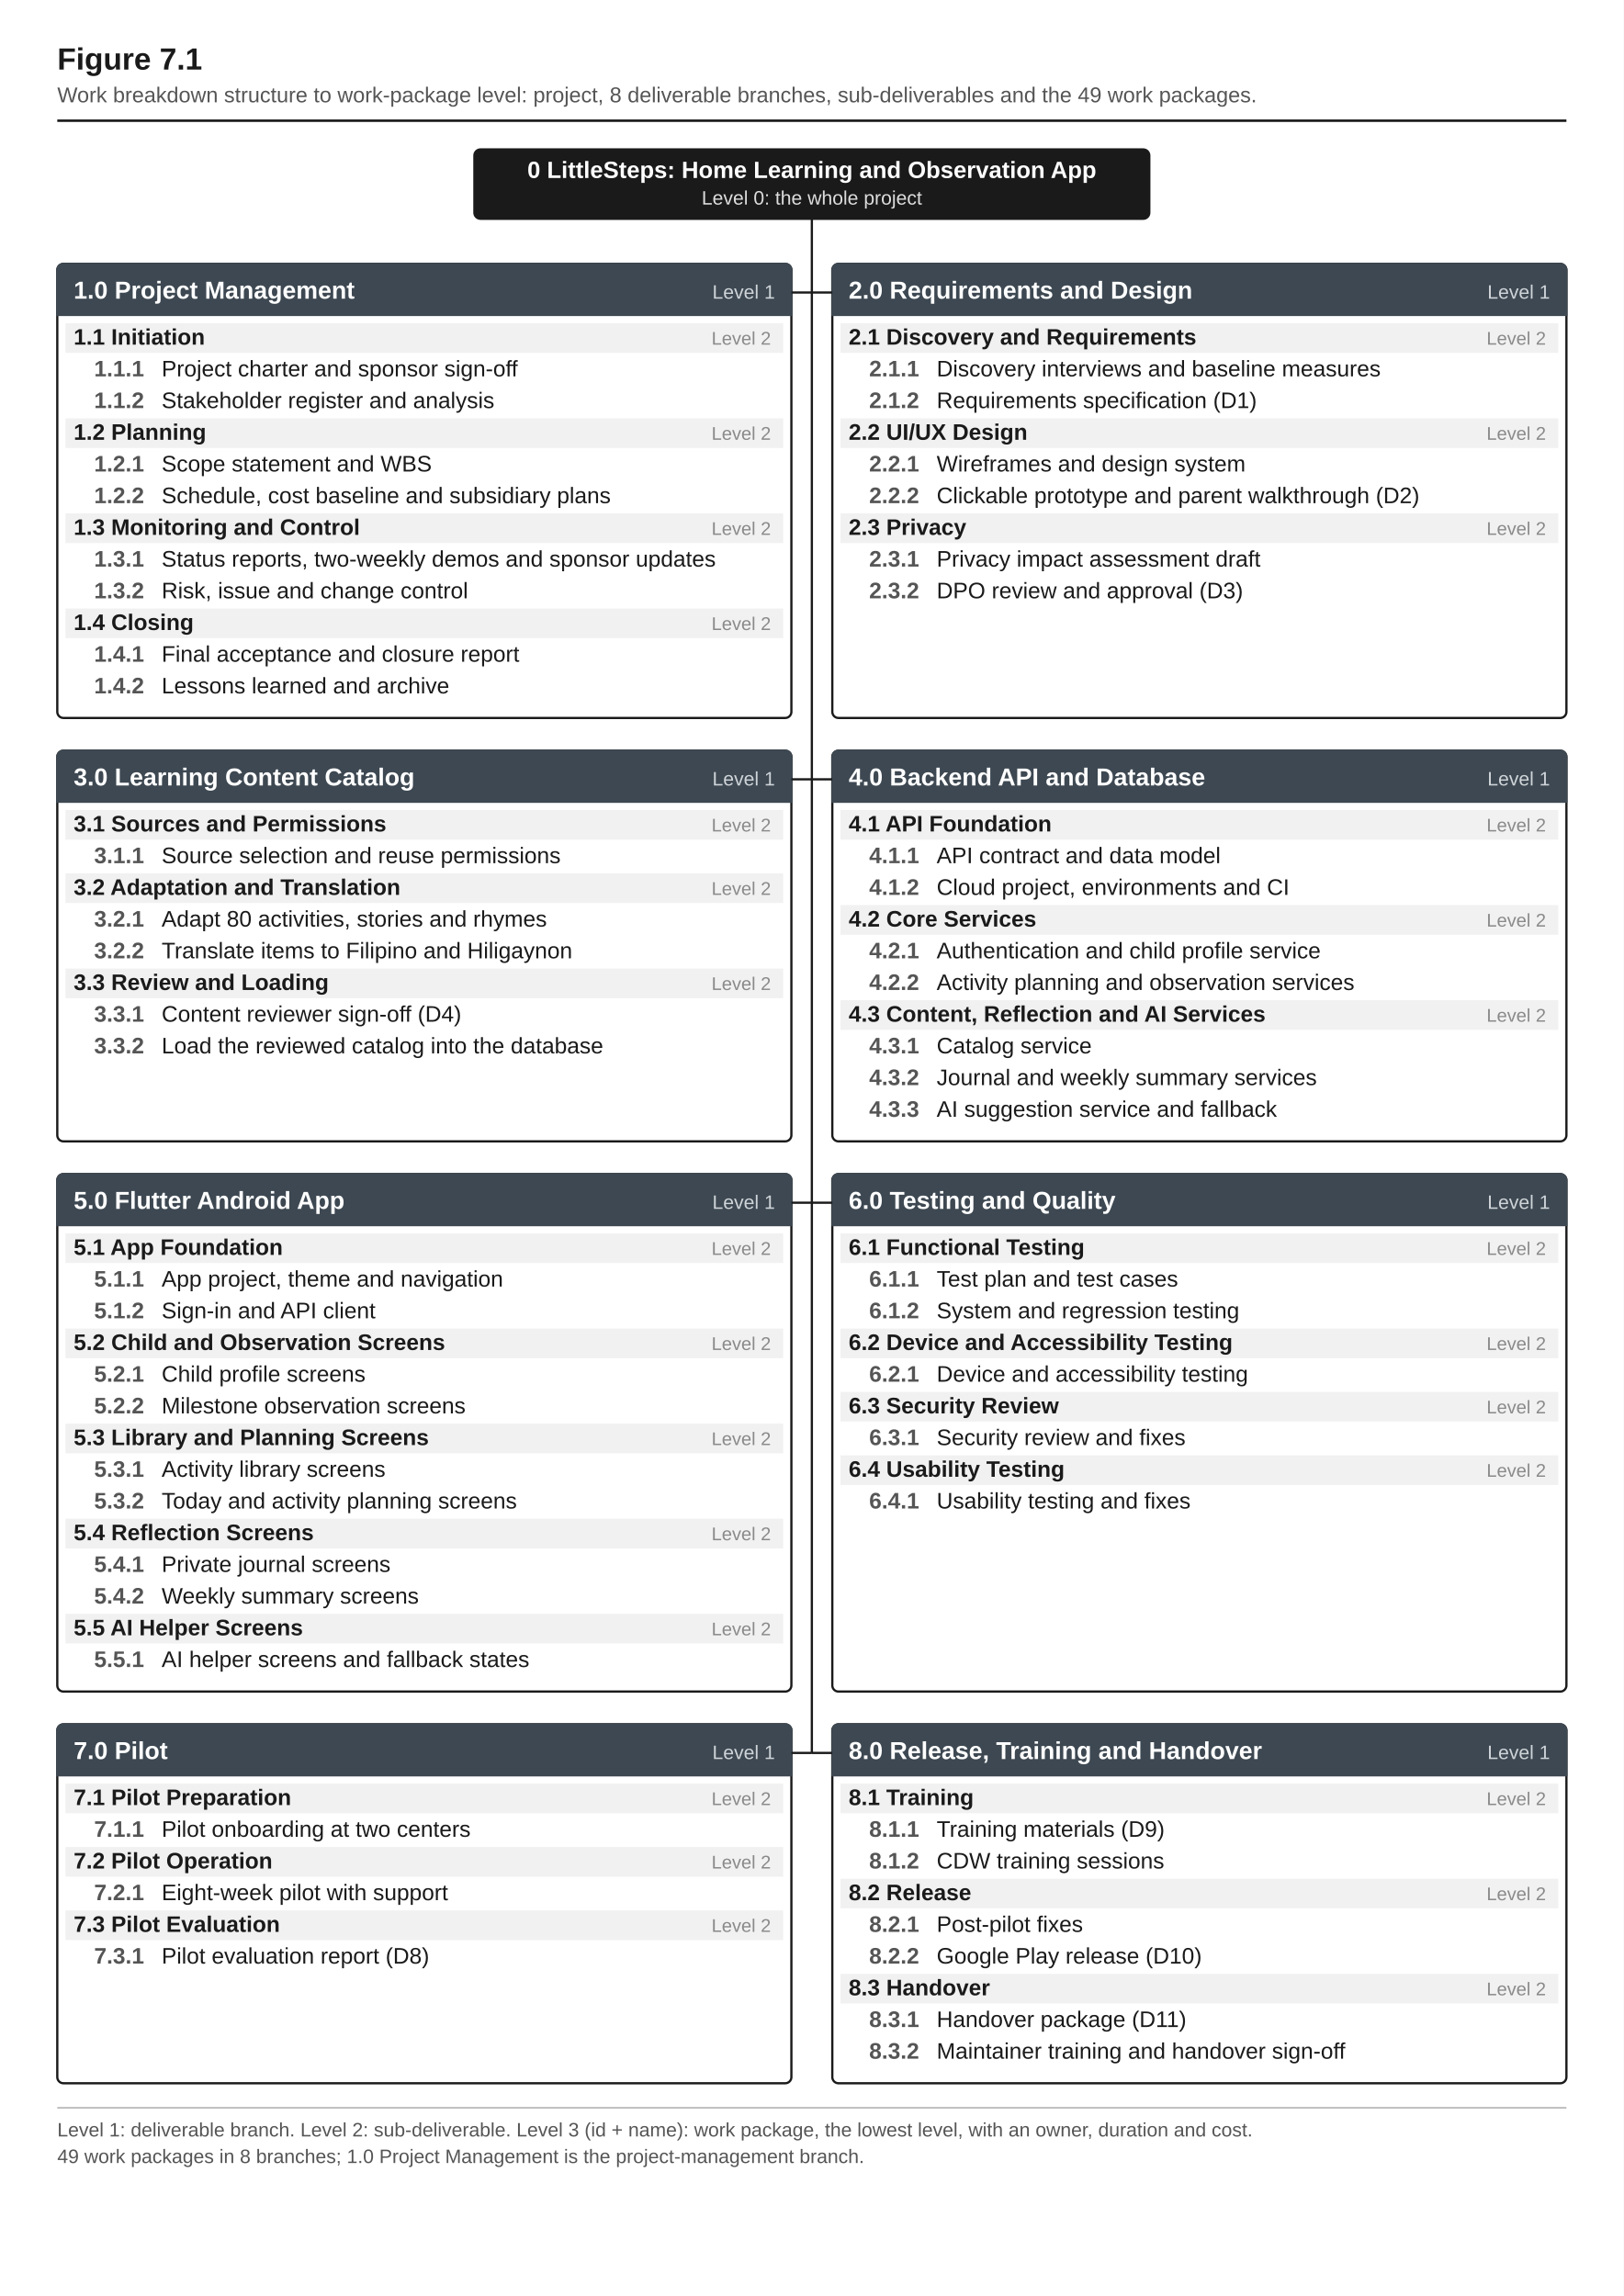
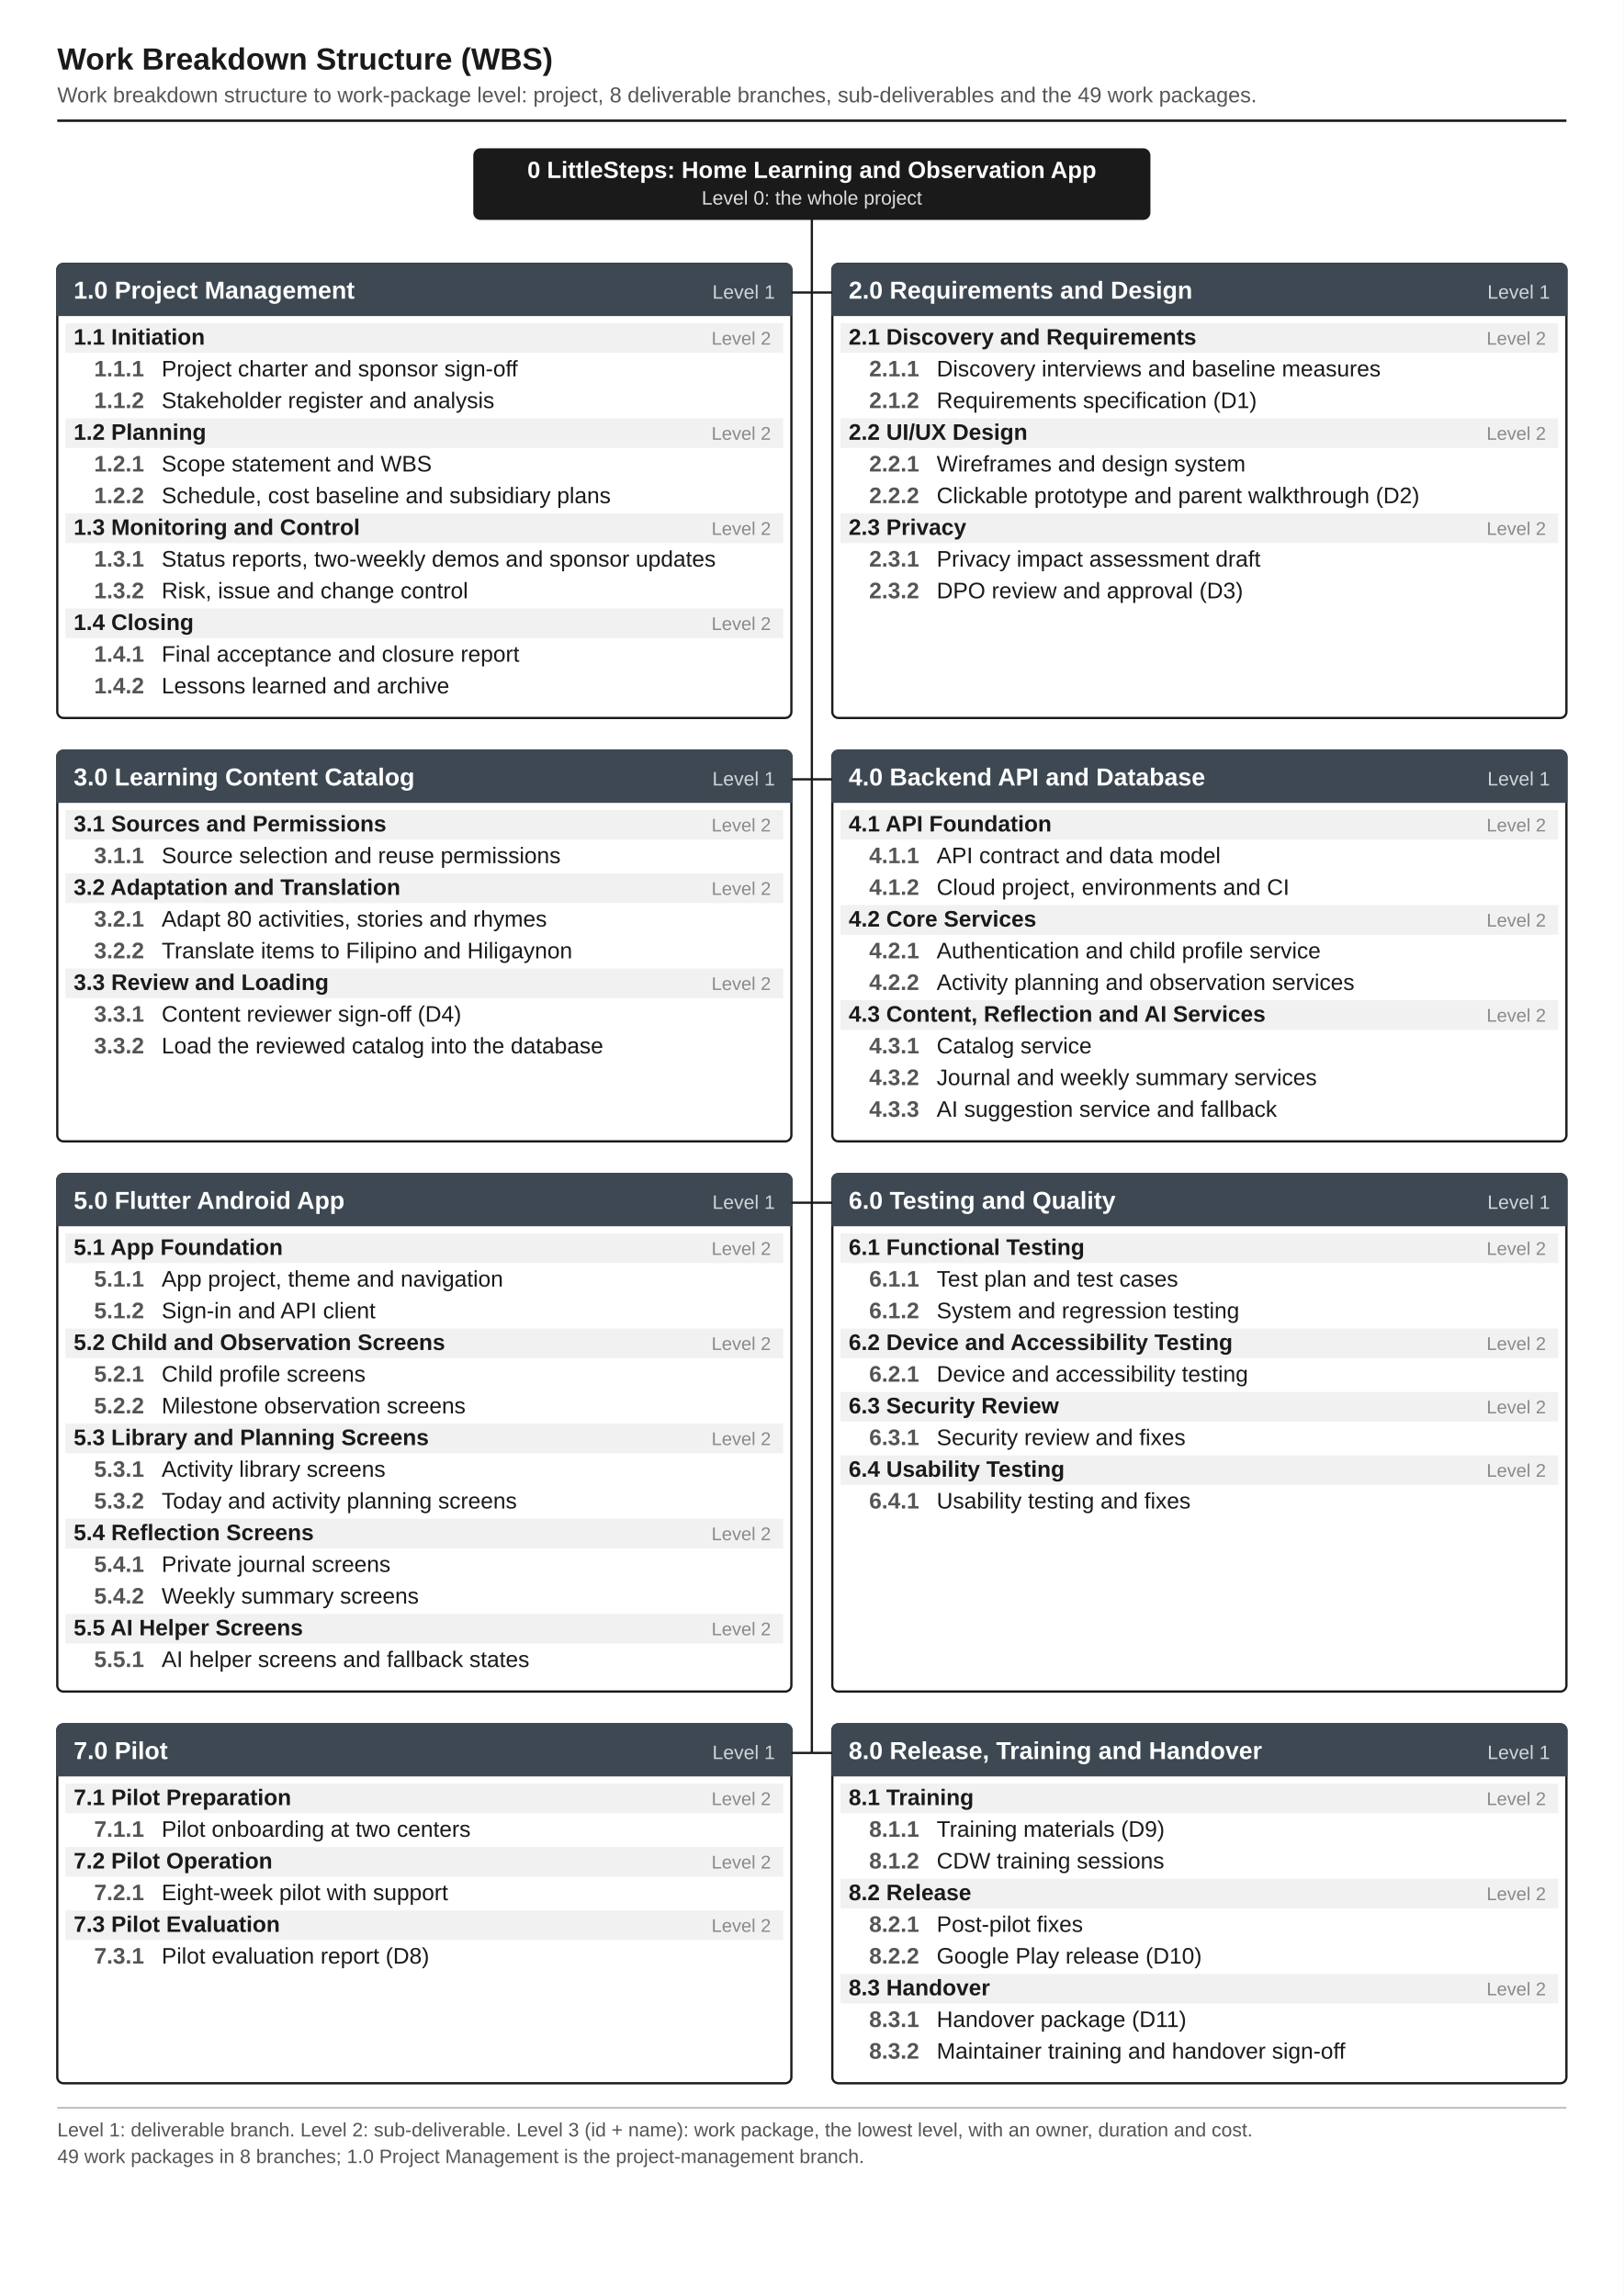
<svg xmlns="http://www.w3.org/2000/svg" width="210.0mm" height="297.0mm" viewBox="0 0 793.70 1122.50" font-family="Arial, &quot;Liberation Sans&quot;, &quot;Nimbus Sans&quot;, &quot;Helvetica Neue&quot;, Helvetica, &quot;DejaVu Sans&quot;, sans-serif">
  <rect width="793.70" height="1122.50" fill="#ffffff" />
-   <text x="28.00" y="34.00" font-size="15" fill="#1a1a1a" text-anchor="start" font-weight="700">Figure 7.1</text>
+   <text x="28.00" y="34.00" font-size="15" fill="#1a1a1a" text-anchor="start" font-weight="700">Work Breakdown Structure (WBS)</text>
  <text x="28.00" y="50.00" font-size="10.5" fill="#555555" text-anchor="start">Work breakdown structure to work-package level: project, 8 deliverable branches, sub-deliverables and the 49 work packages.</text>
  <line x1="28.00" y1="59.00" x2="765.70" y2="59.00" stroke="#1a1a1a" stroke-width="1.2" />
  <rect x="231.85" y="73.00" width="330.00" height="34.00" rx="3" fill="#1a1a1a" stroke="#1a1a1a" stroke-width="1" />
  <text x="396.85" y="87.00" font-size="11.5" fill="#ffffff" text-anchor="middle" font-weight="700">0  LittleSteps: Home Learning and Observation App</text>
  <text x="396.85" y="100.00" font-size="9.5" fill="#dddddd" text-anchor="middle">Level 0: the whole project</text>
  <rect x="28.00" y="129.00" width="358.85" height="222.00" rx="3" fill="#ffffff" stroke="#1a1a1a" stroke-width="1.1" />
  <path d="M28.0,154.0 V132.0 a3,3 0 0 1 3,-3 H383.9 a3,3 0 0 1 3,3 V154.0 Z" fill="#3d4852" stroke="#3d4852" stroke-width="1" />
  <text x="36.00" y="146.00" font-size="12" fill="#ffffff" text-anchor="start" font-weight="700">1.0 Project Management</text>
  <text x="378.85" y="146.00" font-size="9.5" fill="#cfd4d8" text-anchor="end">Level 1</text>
  <rect x="32.00" y="158.00" width="350.85" height="14.50" rx="0" fill="#f1f1f1" stroke="none" stroke-width="1" />
  <text x="36.00" y="168.50" font-size="11" fill="#1a1a1a" text-anchor="start" font-weight="700">1.1  Initiation</text>
  <text x="376.85" y="168.50" font-size="9" fill="#8a8a8a" text-anchor="end">Level 2</text>
  <text x="46.00" y="184.00" font-size="11" fill="#555555" text-anchor="start" font-weight="700">1.1.1</text>
  <text x="79.00" y="184.00" font-size="11" fill="#1a1a1a" text-anchor="start">Project charter and sponsor sign-off</text>
  <text x="46.00" y="199.50" font-size="11" fill="#555555" text-anchor="start" font-weight="700">1.1.2</text>
  <text x="79.00" y="199.50" font-size="11" fill="#1a1a1a" text-anchor="start">Stakeholder register and analysis</text>
  <rect x="32.00" y="204.50" width="350.85" height="14.50" rx="0" fill="#f1f1f1" stroke="none" stroke-width="1" />
  <text x="36.00" y="215.00" font-size="11" fill="#1a1a1a" text-anchor="start" font-weight="700">1.2  Planning</text>
  <text x="376.85" y="215.00" font-size="9" fill="#8a8a8a" text-anchor="end">Level 2</text>
  <text x="46.00" y="230.50" font-size="11" fill="#555555" text-anchor="start" font-weight="700">1.2.1</text>
  <text x="79.00" y="230.50" font-size="11" fill="#1a1a1a" text-anchor="start">Scope statement and WBS</text>
  <text x="46.00" y="246.00" font-size="11" fill="#555555" text-anchor="start" font-weight="700">1.2.2</text>
  <text x="79.00" y="246.00" font-size="11" fill="#1a1a1a" text-anchor="start">Schedule, cost baseline and subsidiary plans</text>
  <rect x="32.00" y="251.00" width="350.85" height="14.50" rx="0" fill="#f1f1f1" stroke="none" stroke-width="1" />
  <text x="36.00" y="261.50" font-size="11" fill="#1a1a1a" text-anchor="start" font-weight="700">1.3  Monitoring and Control</text>
  <text x="376.85" y="261.50" font-size="9" fill="#8a8a8a" text-anchor="end">Level 2</text>
  <text x="46.00" y="277.00" font-size="11" fill="#555555" text-anchor="start" font-weight="700">1.3.1</text>
  <text x="79.00" y="277.00" font-size="11" fill="#1a1a1a" text-anchor="start">Status reports, two-weekly demos and sponsor updates</text>
  <text x="46.00" y="292.50" font-size="11" fill="#555555" text-anchor="start" font-weight="700">1.3.2</text>
  <text x="79.00" y="292.50" font-size="11" fill="#1a1a1a" text-anchor="start">Risk, issue and change control</text>
  <rect x="32.00" y="297.50" width="350.85" height="14.50" rx="0" fill="#f1f1f1" stroke="none" stroke-width="1" />
  <text x="36.00" y="308.00" font-size="11" fill="#1a1a1a" text-anchor="start" font-weight="700">1.4  Closing</text>
  <text x="376.85" y="308.00" font-size="9" fill="#8a8a8a" text-anchor="end">Level 2</text>
  <text x="46.00" y="323.50" font-size="11" fill="#555555" text-anchor="start" font-weight="700">1.4.1</text>
  <text x="79.00" y="323.50" font-size="11" fill="#1a1a1a" text-anchor="start">Final acceptance and closure report</text>
  <text x="46.00" y="339.00" font-size="11" fill="#555555" text-anchor="start" font-weight="700">1.4.2</text>
  <text x="79.00" y="339.00" font-size="11" fill="#1a1a1a" text-anchor="start">Lessons learned and archive</text>
  <line x1="396.85" y1="143.00" x2="386.85" y2="143.00" stroke="#1a1a1a" stroke-width="1.1" />
  <rect x="406.85" y="129.00" width="358.85" height="222.00" rx="3" fill="#ffffff" stroke="#1a1a1a" stroke-width="1.1" />
  <path d="M406.9,154.0 V132.0 a3,3 0 0 1 3,-3 H762.7 a3,3 0 0 1 3,3 V154.0 Z" fill="#3d4852" stroke="#3d4852" stroke-width="1" />
  <text x="414.85" y="146.00" font-size="12" fill="#ffffff" text-anchor="start" font-weight="700">2.0 Requirements and Design</text>
  <text x="757.70" y="146.00" font-size="9.5" fill="#cfd4d8" text-anchor="end">Level 1</text>
  <rect x="410.85" y="158.00" width="350.85" height="14.50" rx="0" fill="#f1f1f1" stroke="none" stroke-width="1" />
  <text x="414.85" y="168.50" font-size="11" fill="#1a1a1a" text-anchor="start" font-weight="700">2.1  Discovery and Requirements</text>
  <text x="755.70" y="168.50" font-size="9" fill="#8a8a8a" text-anchor="end">Level 2</text>
  <text x="424.85" y="184.00" font-size="11" fill="#555555" text-anchor="start" font-weight="700">2.1.1</text>
  <text x="457.85" y="184.00" font-size="11" fill="#1a1a1a" text-anchor="start">Discovery interviews and baseline measures</text>
  <text x="424.85" y="199.50" font-size="11" fill="#555555" text-anchor="start" font-weight="700">2.1.2</text>
  <text x="457.85" y="199.50" font-size="11" fill="#1a1a1a" text-anchor="start">Requirements specification (D1)</text>
  <rect x="410.85" y="204.50" width="350.85" height="14.50" rx="0" fill="#f1f1f1" stroke="none" stroke-width="1" />
  <text x="414.85" y="215.00" font-size="11" fill="#1a1a1a" text-anchor="start" font-weight="700">2.2  UI/UX Design</text>
  <text x="755.70" y="215.00" font-size="9" fill="#8a8a8a" text-anchor="end">Level 2</text>
  <text x="424.85" y="230.50" font-size="11" fill="#555555" text-anchor="start" font-weight="700">2.2.1</text>
  <text x="457.85" y="230.50" font-size="11" fill="#1a1a1a" text-anchor="start">Wireframes and design system</text>
  <text x="424.85" y="246.00" font-size="11" fill="#555555" text-anchor="start" font-weight="700">2.2.2</text>
  <text x="457.85" y="246.00" font-size="11" fill="#1a1a1a" text-anchor="start">Clickable prototype and parent walkthrough (D2)</text>
  <rect x="410.85" y="251.00" width="350.85" height="14.50" rx="0" fill="#f1f1f1" stroke="none" stroke-width="1" />
  <text x="414.85" y="261.50" font-size="11" fill="#1a1a1a" text-anchor="start" font-weight="700">2.3  Privacy</text>
  <text x="755.70" y="261.50" font-size="9" fill="#8a8a8a" text-anchor="end">Level 2</text>
  <text x="424.85" y="277.00" font-size="11" fill="#555555" text-anchor="start" font-weight="700">2.3.1</text>
  <text x="457.85" y="277.00" font-size="11" fill="#1a1a1a" text-anchor="start">Privacy impact assessment draft</text>
  <text x="424.85" y="292.50" font-size="11" fill="#555555" text-anchor="start" font-weight="700">2.3.2</text>
  <text x="457.85" y="292.50" font-size="11" fill="#1a1a1a" text-anchor="start">DPO review and approval (D3)</text>
  <line x1="396.85" y1="143.00" x2="406.85" y2="143.00" stroke="#1a1a1a" stroke-width="1.1" />
  <rect x="28.00" y="367.00" width="358.85" height="191.00" rx="3" fill="#ffffff" stroke="#1a1a1a" stroke-width="1.1" />
  <path d="M28.0,392.0 V370.0 a3,3 0 0 1 3,-3 H383.9 a3,3 0 0 1 3,3 V392.0 Z" fill="#3d4852" stroke="#3d4852" stroke-width="1" />
  <text x="36.00" y="384.00" font-size="12" fill="#ffffff" text-anchor="start" font-weight="700">3.0 Learning Content Catalog</text>
  <text x="378.85" y="384.00" font-size="9.5" fill="#cfd4d8" text-anchor="end">Level 1</text>
  <rect x="32.00" y="396.00" width="350.85" height="14.50" rx="0" fill="#f1f1f1" stroke="none" stroke-width="1" />
  <text x="36.00" y="406.50" font-size="11" fill="#1a1a1a" text-anchor="start" font-weight="700">3.1  Sources and Permissions</text>
  <text x="376.85" y="406.50" font-size="9" fill="#8a8a8a" text-anchor="end">Level 2</text>
  <text x="46.00" y="422.00" font-size="11" fill="#555555" text-anchor="start" font-weight="700">3.1.1</text>
  <text x="79.00" y="422.00" font-size="11" fill="#1a1a1a" text-anchor="start">Source selection and reuse permissions</text>
  <rect x="32.00" y="427.00" width="350.85" height="14.50" rx="0" fill="#f1f1f1" stroke="none" stroke-width="1" />
  <text x="36.00" y="437.50" font-size="11" fill="#1a1a1a" text-anchor="start" font-weight="700">3.2  Adaptation and Translation</text>
  <text x="376.85" y="437.50" font-size="9" fill="#8a8a8a" text-anchor="end">Level 2</text>
  <text x="46.00" y="453.00" font-size="11" fill="#555555" text-anchor="start" font-weight="700">3.2.1</text>
  <text x="79.00" y="453.00" font-size="11" fill="#1a1a1a" text-anchor="start">Adapt 80 activities, stories and rhymes</text>
  <text x="46.00" y="468.50" font-size="11" fill="#555555" text-anchor="start" font-weight="700">3.2.2</text>
  <text x="79.00" y="468.50" font-size="11" fill="#1a1a1a" text-anchor="start">Translate items to Filipino and Hiligaynon</text>
  <rect x="32.00" y="473.50" width="350.85" height="14.50" rx="0" fill="#f1f1f1" stroke="none" stroke-width="1" />
  <text x="36.00" y="484.00" font-size="11" fill="#1a1a1a" text-anchor="start" font-weight="700">3.3  Review and Loading</text>
  <text x="376.85" y="484.00" font-size="9" fill="#8a8a8a" text-anchor="end">Level 2</text>
  <text x="46.00" y="499.50" font-size="11" fill="#555555" text-anchor="start" font-weight="700">3.3.1</text>
  <text x="79.00" y="499.50" font-size="11" fill="#1a1a1a" text-anchor="start">Content reviewer sign-off (D4)</text>
  <text x="46.00" y="515.00" font-size="11" fill="#555555" text-anchor="start" font-weight="700">3.3.2</text>
  <text x="79.00" y="515.00" font-size="11" fill="#1a1a1a" text-anchor="start">Load the reviewed catalog into the database</text>
  <line x1="396.85" y1="381.00" x2="386.85" y2="381.00" stroke="#1a1a1a" stroke-width="1.1" />
  <rect x="406.85" y="367.00" width="358.85" height="191.00" rx="3" fill="#ffffff" stroke="#1a1a1a" stroke-width="1.1" />
  <path d="M406.9,392.0 V370.0 a3,3 0 0 1 3,-3 H762.7 a3,3 0 0 1 3,3 V392.0 Z" fill="#3d4852" stroke="#3d4852" stroke-width="1" />
  <text x="414.85" y="384.00" font-size="12" fill="#ffffff" text-anchor="start" font-weight="700">4.0 Backend API and Database</text>
  <text x="757.70" y="384.00" font-size="9.5" fill="#cfd4d8" text-anchor="end">Level 1</text>
  <rect x="410.85" y="396.00" width="350.85" height="14.50" rx="0" fill="#f1f1f1" stroke="none" stroke-width="1" />
  <text x="414.85" y="406.50" font-size="11" fill="#1a1a1a" text-anchor="start" font-weight="700">4.1  API Foundation</text>
  <text x="755.70" y="406.50" font-size="9" fill="#8a8a8a" text-anchor="end">Level 2</text>
  <text x="424.85" y="422.00" font-size="11" fill="#555555" text-anchor="start" font-weight="700">4.1.1</text>
  <text x="457.85" y="422.00" font-size="11" fill="#1a1a1a" text-anchor="start">API contract and data model</text>
  <text x="424.85" y="437.50" font-size="11" fill="#555555" text-anchor="start" font-weight="700">4.1.2</text>
  <text x="457.85" y="437.50" font-size="11" fill="#1a1a1a" text-anchor="start">Cloud project, environments and CI</text>
  <rect x="410.85" y="442.50" width="350.85" height="14.50" rx="0" fill="#f1f1f1" stroke="none" stroke-width="1" />
  <text x="414.85" y="453.00" font-size="11" fill="#1a1a1a" text-anchor="start" font-weight="700">4.2  Core Services</text>
  <text x="755.70" y="453.00" font-size="9" fill="#8a8a8a" text-anchor="end">Level 2</text>
  <text x="424.85" y="468.50" font-size="11" fill="#555555" text-anchor="start" font-weight="700">4.2.1</text>
  <text x="457.85" y="468.50" font-size="11" fill="#1a1a1a" text-anchor="start">Authentication and child profile service</text>
  <text x="424.85" y="484.00" font-size="11" fill="#555555" text-anchor="start" font-weight="700">4.2.2</text>
  <text x="457.85" y="484.00" font-size="11" fill="#1a1a1a" text-anchor="start">Activity planning and observation services</text>
  <rect x="410.85" y="489.00" width="350.85" height="14.50" rx="0" fill="#f1f1f1" stroke="none" stroke-width="1" />
  <text x="414.85" y="499.50" font-size="11" fill="#1a1a1a" text-anchor="start" font-weight="700">4.3  Content, Reflection and AI Services</text>
  <text x="755.70" y="499.50" font-size="9" fill="#8a8a8a" text-anchor="end">Level 2</text>
  <text x="424.85" y="515.00" font-size="11" fill="#555555" text-anchor="start" font-weight="700">4.3.1</text>
  <text x="457.85" y="515.00" font-size="11" fill="#1a1a1a" text-anchor="start">Catalog service</text>
  <text x="424.85" y="530.50" font-size="11" fill="#555555" text-anchor="start" font-weight="700">4.3.2</text>
  <text x="457.85" y="530.50" font-size="11" fill="#1a1a1a" text-anchor="start">Journal and weekly summary services</text>
  <text x="424.85" y="546.00" font-size="11" fill="#555555" text-anchor="start" font-weight="700">4.3.3</text>
  <text x="457.85" y="546.00" font-size="11" fill="#1a1a1a" text-anchor="start">AI suggestion service and fallback</text>
  <line x1="396.85" y1="381.00" x2="406.85" y2="381.00" stroke="#1a1a1a" stroke-width="1.1" />
  <rect x="28.00" y="574.00" width="358.85" height="253.00" rx="3" fill="#ffffff" stroke="#1a1a1a" stroke-width="1.1" />
  <path d="M28.0,599.0 V577.0 a3,3 0 0 1 3,-3 H383.9 a3,3 0 0 1 3,3 V599.0 Z" fill="#3d4852" stroke="#3d4852" stroke-width="1" />
  <text x="36.00" y="591.00" font-size="12" fill="#ffffff" text-anchor="start" font-weight="700">5.0 Flutter Android App</text>
  <text x="378.85" y="591.00" font-size="9.5" fill="#cfd4d8" text-anchor="end">Level 1</text>
  <rect x="32.00" y="603.00" width="350.85" height="14.50" rx="0" fill="#f1f1f1" stroke="none" stroke-width="1" />
  <text x="36.00" y="613.50" font-size="11" fill="#1a1a1a" text-anchor="start" font-weight="700">5.1  App Foundation</text>
  <text x="376.85" y="613.50" font-size="9" fill="#8a8a8a" text-anchor="end">Level 2</text>
  <text x="46.00" y="629.00" font-size="11" fill="#555555" text-anchor="start" font-weight="700">5.1.1</text>
  <text x="79.00" y="629.00" font-size="11" fill="#1a1a1a" text-anchor="start">App project, theme and navigation</text>
  <text x="46.00" y="644.50" font-size="11" fill="#555555" text-anchor="start" font-weight="700">5.1.2</text>
  <text x="79.00" y="644.50" font-size="11" fill="#1a1a1a" text-anchor="start">Sign-in and API client</text>
  <rect x="32.00" y="649.50" width="350.85" height="14.50" rx="0" fill="#f1f1f1" stroke="none" stroke-width="1" />
  <text x="36.00" y="660.00" font-size="11" fill="#1a1a1a" text-anchor="start" font-weight="700">5.2  Child and Observation Screens</text>
  <text x="376.85" y="660.00" font-size="9" fill="#8a8a8a" text-anchor="end">Level 2</text>
  <text x="46.00" y="675.50" font-size="11" fill="#555555" text-anchor="start" font-weight="700">5.2.1</text>
  <text x="79.00" y="675.50" font-size="11" fill="#1a1a1a" text-anchor="start">Child profile screens</text>
  <text x="46.00" y="691.00" font-size="11" fill="#555555" text-anchor="start" font-weight="700">5.2.2</text>
  <text x="79.00" y="691.00" font-size="11" fill="#1a1a1a" text-anchor="start">Milestone observation screens</text>
  <rect x="32.00" y="696.00" width="350.85" height="14.50" rx="0" fill="#f1f1f1" stroke="none" stroke-width="1" />
  <text x="36.00" y="706.50" font-size="11" fill="#1a1a1a" text-anchor="start" font-weight="700">5.3  Library and Planning Screens</text>
  <text x="376.85" y="706.50" font-size="9" fill="#8a8a8a" text-anchor="end">Level 2</text>
  <text x="46.00" y="722.00" font-size="11" fill="#555555" text-anchor="start" font-weight="700">5.3.1</text>
  <text x="79.00" y="722.00" font-size="11" fill="#1a1a1a" text-anchor="start">Activity library screens</text>
  <text x="46.00" y="737.50" font-size="11" fill="#555555" text-anchor="start" font-weight="700">5.3.2</text>
  <text x="79.00" y="737.50" font-size="11" fill="#1a1a1a" text-anchor="start">Today and activity planning screens</text>
  <rect x="32.00" y="742.50" width="350.85" height="14.50" rx="0" fill="#f1f1f1" stroke="none" stroke-width="1" />
  <text x="36.00" y="753.00" font-size="11" fill="#1a1a1a" text-anchor="start" font-weight="700">5.4  Reflection Screens</text>
  <text x="376.85" y="753.00" font-size="9" fill="#8a8a8a" text-anchor="end">Level 2</text>
  <text x="46.00" y="768.50" font-size="11" fill="#555555" text-anchor="start" font-weight="700">5.4.1</text>
  <text x="79.00" y="768.50" font-size="11" fill="#1a1a1a" text-anchor="start">Private journal screens</text>
  <text x="46.00" y="784.00" font-size="11" fill="#555555" text-anchor="start" font-weight="700">5.4.2</text>
  <text x="79.00" y="784.00" font-size="11" fill="#1a1a1a" text-anchor="start">Weekly summary screens</text>
  <rect x="32.00" y="789.00" width="350.85" height="14.50" rx="0" fill="#f1f1f1" stroke="none" stroke-width="1" />
  <text x="36.00" y="799.50" font-size="11" fill="#1a1a1a" text-anchor="start" font-weight="700">5.5  AI Helper Screens</text>
  <text x="376.85" y="799.50" font-size="9" fill="#8a8a8a" text-anchor="end">Level 2</text>
  <text x="46.00" y="815.00" font-size="11" fill="#555555" text-anchor="start" font-weight="700">5.5.1</text>
  <text x="79.00" y="815.00" font-size="11" fill="#1a1a1a" text-anchor="start">AI helper screens and fallback states</text>
  <line x1="396.85" y1="588.00" x2="386.85" y2="588.00" stroke="#1a1a1a" stroke-width="1.1" />
  <rect x="406.85" y="574.00" width="358.85" height="253.00" rx="3" fill="#ffffff" stroke="#1a1a1a" stroke-width="1.1" />
  <path d="M406.9,599.0 V577.0 a3,3 0 0 1 3,-3 H762.7 a3,3 0 0 1 3,3 V599.0 Z" fill="#3d4852" stroke="#3d4852" stroke-width="1" />
  <text x="414.85" y="591.00" font-size="12" fill="#ffffff" text-anchor="start" font-weight="700">6.0 Testing and Quality</text>
  <text x="757.70" y="591.00" font-size="9.5" fill="#cfd4d8" text-anchor="end">Level 1</text>
  <rect x="410.85" y="603.00" width="350.85" height="14.50" rx="0" fill="#f1f1f1" stroke="none" stroke-width="1" />
  <text x="414.85" y="613.50" font-size="11" fill="#1a1a1a" text-anchor="start" font-weight="700">6.1  Functional Testing</text>
  <text x="755.70" y="613.50" font-size="9" fill="#8a8a8a" text-anchor="end">Level 2</text>
  <text x="424.85" y="629.00" font-size="11" fill="#555555" text-anchor="start" font-weight="700">6.1.1</text>
  <text x="457.85" y="629.00" font-size="11" fill="#1a1a1a" text-anchor="start">Test plan and test cases</text>
  <text x="424.85" y="644.50" font-size="11" fill="#555555" text-anchor="start" font-weight="700">6.1.2</text>
  <text x="457.85" y="644.50" font-size="11" fill="#1a1a1a" text-anchor="start">System and regression testing</text>
  <rect x="410.85" y="649.50" width="350.85" height="14.50" rx="0" fill="#f1f1f1" stroke="none" stroke-width="1" />
  <text x="414.85" y="660.00" font-size="11" fill="#1a1a1a" text-anchor="start" font-weight="700">6.2  Device and Accessibility Testing</text>
  <text x="755.70" y="660.00" font-size="9" fill="#8a8a8a" text-anchor="end">Level 2</text>
  <text x="424.85" y="675.50" font-size="11" fill="#555555" text-anchor="start" font-weight="700">6.2.1</text>
  <text x="457.85" y="675.50" font-size="11" fill="#1a1a1a" text-anchor="start">Device and accessibility testing</text>
  <rect x="410.85" y="680.50" width="350.85" height="14.50" rx="0" fill="#f1f1f1" stroke="none" stroke-width="1" />
  <text x="414.85" y="691.00" font-size="11" fill="#1a1a1a" text-anchor="start" font-weight="700">6.3  Security Review</text>
  <text x="755.70" y="691.00" font-size="9" fill="#8a8a8a" text-anchor="end">Level 2</text>
  <text x="424.85" y="706.50" font-size="11" fill="#555555" text-anchor="start" font-weight="700">6.3.1</text>
  <text x="457.85" y="706.50" font-size="11" fill="#1a1a1a" text-anchor="start">Security review and fixes</text>
  <rect x="410.85" y="711.50" width="350.85" height="14.50" rx="0" fill="#f1f1f1" stroke="none" stroke-width="1" />
  <text x="414.85" y="722.00" font-size="11" fill="#1a1a1a" text-anchor="start" font-weight="700">6.4  Usability Testing</text>
  <text x="755.70" y="722.00" font-size="9" fill="#8a8a8a" text-anchor="end">Level 2</text>
  <text x="424.85" y="737.50" font-size="11" fill="#555555" text-anchor="start" font-weight="700">6.4.1</text>
  <text x="457.85" y="737.50" font-size="11" fill="#1a1a1a" text-anchor="start">Usability testing and fixes</text>
  <line x1="396.85" y1="588.00" x2="406.85" y2="588.00" stroke="#1a1a1a" stroke-width="1.1" />
  <rect x="28.00" y="843.00" width="358.85" height="175.50" rx="3" fill="#ffffff" stroke="#1a1a1a" stroke-width="1.1" />
  <path d="M28.0,868.0 V846.0 a3,3 0 0 1 3,-3 H383.9 a3,3 0 0 1 3,3 V868.0 Z" fill="#3d4852" stroke="#3d4852" stroke-width="1" />
  <text x="36.00" y="860.00" font-size="12" fill="#ffffff" text-anchor="start" font-weight="700">7.0 Pilot</text>
  <text x="378.85" y="860.00" font-size="9.5" fill="#cfd4d8" text-anchor="end">Level 1</text>
  <rect x="32.00" y="872.00" width="350.85" height="14.50" rx="0" fill="#f1f1f1" stroke="none" stroke-width="1" />
  <text x="36.00" y="882.50" font-size="11" fill="#1a1a1a" text-anchor="start" font-weight="700">7.1  Pilot Preparation</text>
  <text x="376.85" y="882.50" font-size="9" fill="#8a8a8a" text-anchor="end">Level 2</text>
  <text x="46.00" y="898.00" font-size="11" fill="#555555" text-anchor="start" font-weight="700">7.1.1</text>
  <text x="79.00" y="898.00" font-size="11" fill="#1a1a1a" text-anchor="start">Pilot onboarding at two centers</text>
  <rect x="32.00" y="903.00" width="350.85" height="14.50" rx="0" fill="#f1f1f1" stroke="none" stroke-width="1" />
  <text x="36.00" y="913.50" font-size="11" fill="#1a1a1a" text-anchor="start" font-weight="700">7.2  Pilot Operation</text>
  <text x="376.85" y="913.50" font-size="9" fill="#8a8a8a" text-anchor="end">Level 2</text>
  <text x="46.00" y="929.00" font-size="11" fill="#555555" text-anchor="start" font-weight="700">7.2.1</text>
  <text x="79.00" y="929.00" font-size="11" fill="#1a1a1a" text-anchor="start">Eight-week pilot with support</text>
  <rect x="32.00" y="934.00" width="350.85" height="14.50" rx="0" fill="#f1f1f1" stroke="none" stroke-width="1" />
  <text x="36.00" y="944.50" font-size="11" fill="#1a1a1a" text-anchor="start" font-weight="700">7.3  Pilot Evaluation</text>
  <text x="376.85" y="944.50" font-size="9" fill="#8a8a8a" text-anchor="end">Level 2</text>
  <text x="46.00" y="960.00" font-size="11" fill="#555555" text-anchor="start" font-weight="700">7.3.1</text>
  <text x="79.00" y="960.00" font-size="11" fill="#1a1a1a" text-anchor="start">Pilot evaluation report (D8)</text>
  <line x1="396.85" y1="857.00" x2="386.85" y2="857.00" stroke="#1a1a1a" stroke-width="1.1" />
  <rect x="406.85" y="843.00" width="358.85" height="175.50" rx="3" fill="#ffffff" stroke="#1a1a1a" stroke-width="1.1" />
  <path d="M406.9,868.0 V846.0 a3,3 0 0 1 3,-3 H762.7 a3,3 0 0 1 3,3 V868.0 Z" fill="#3d4852" stroke="#3d4852" stroke-width="1" />
  <text x="414.85" y="860.00" font-size="12" fill="#ffffff" text-anchor="start" font-weight="700">8.0 Release, Training and Handover</text>
  <text x="757.70" y="860.00" font-size="9.5" fill="#cfd4d8" text-anchor="end">Level 1</text>
  <rect x="410.85" y="872.00" width="350.85" height="14.50" rx="0" fill="#f1f1f1" stroke="none" stroke-width="1" />
  <text x="414.85" y="882.50" font-size="11" fill="#1a1a1a" text-anchor="start" font-weight="700">8.1  Training</text>
  <text x="755.70" y="882.50" font-size="9" fill="#8a8a8a" text-anchor="end">Level 2</text>
  <text x="424.85" y="898.00" font-size="11" fill="#555555" text-anchor="start" font-weight="700">8.1.1</text>
  <text x="457.85" y="898.00" font-size="11" fill="#1a1a1a" text-anchor="start">Training materials (D9)</text>
  <text x="424.85" y="913.50" font-size="11" fill="#555555" text-anchor="start" font-weight="700">8.1.2</text>
  <text x="457.85" y="913.50" font-size="11" fill="#1a1a1a" text-anchor="start">CDW training sessions</text>
  <rect x="410.85" y="918.50" width="350.85" height="14.50" rx="0" fill="#f1f1f1" stroke="none" stroke-width="1" />
  <text x="414.85" y="929.00" font-size="11" fill="#1a1a1a" text-anchor="start" font-weight="700">8.2  Release</text>
  <text x="755.70" y="929.00" font-size="9" fill="#8a8a8a" text-anchor="end">Level 2</text>
  <text x="424.85" y="944.50" font-size="11" fill="#555555" text-anchor="start" font-weight="700">8.2.1</text>
  <text x="457.85" y="944.50" font-size="11" fill="#1a1a1a" text-anchor="start">Post-pilot fixes</text>
  <text x="424.85" y="960.00" font-size="11" fill="#555555" text-anchor="start" font-weight="700">8.2.2</text>
  <text x="457.85" y="960.00" font-size="11" fill="#1a1a1a" text-anchor="start">Google Play release (D10)</text>
  <rect x="410.85" y="965.00" width="350.85" height="14.50" rx="0" fill="#f1f1f1" stroke="none" stroke-width="1" />
  <text x="414.85" y="975.50" font-size="11" fill="#1a1a1a" text-anchor="start" font-weight="700">8.3  Handover</text>
  <text x="755.70" y="975.50" font-size="9" fill="#8a8a8a" text-anchor="end">Level 2</text>
  <text x="424.85" y="991.00" font-size="11" fill="#555555" text-anchor="start" font-weight="700">8.3.1</text>
  <text x="457.85" y="991.00" font-size="11" fill="#1a1a1a" text-anchor="start">Handover package (D11)</text>
  <text x="424.85" y="1006.50" font-size="11" fill="#555555" text-anchor="start" font-weight="700">8.3.2</text>
  <text x="457.85" y="1006.50" font-size="11" fill="#1a1a1a" text-anchor="start">Maintainer training and handover sign-off</text>
  <line x1="396.85" y1="857.00" x2="406.85" y2="857.00" stroke="#1a1a1a" stroke-width="1.1" />
  <line x1="396.85" y1="107.00" x2="396.85" y2="857.00" stroke="#1a1a1a" stroke-width="1.1" />
  <line x1="28.00" y1="1030.50" x2="765.70" y2="1030.50" stroke="#b8b8b8" stroke-width="0.8" />
  <text x="28.00" y="1044.50" font-size="9.5" fill="#555555" text-anchor="start">Level 1: deliverable branch.  Level 2: sub-deliverable.  Level 3 (id + name): work package, the lowest level, with an owner, duration and cost.</text>
  <text x="28.00" y="1057.50" font-size="9.5" fill="#555555" text-anchor="start">49 work packages in 8 branches; 1.0 Project Management is the project-management branch.</text>
</svg>
